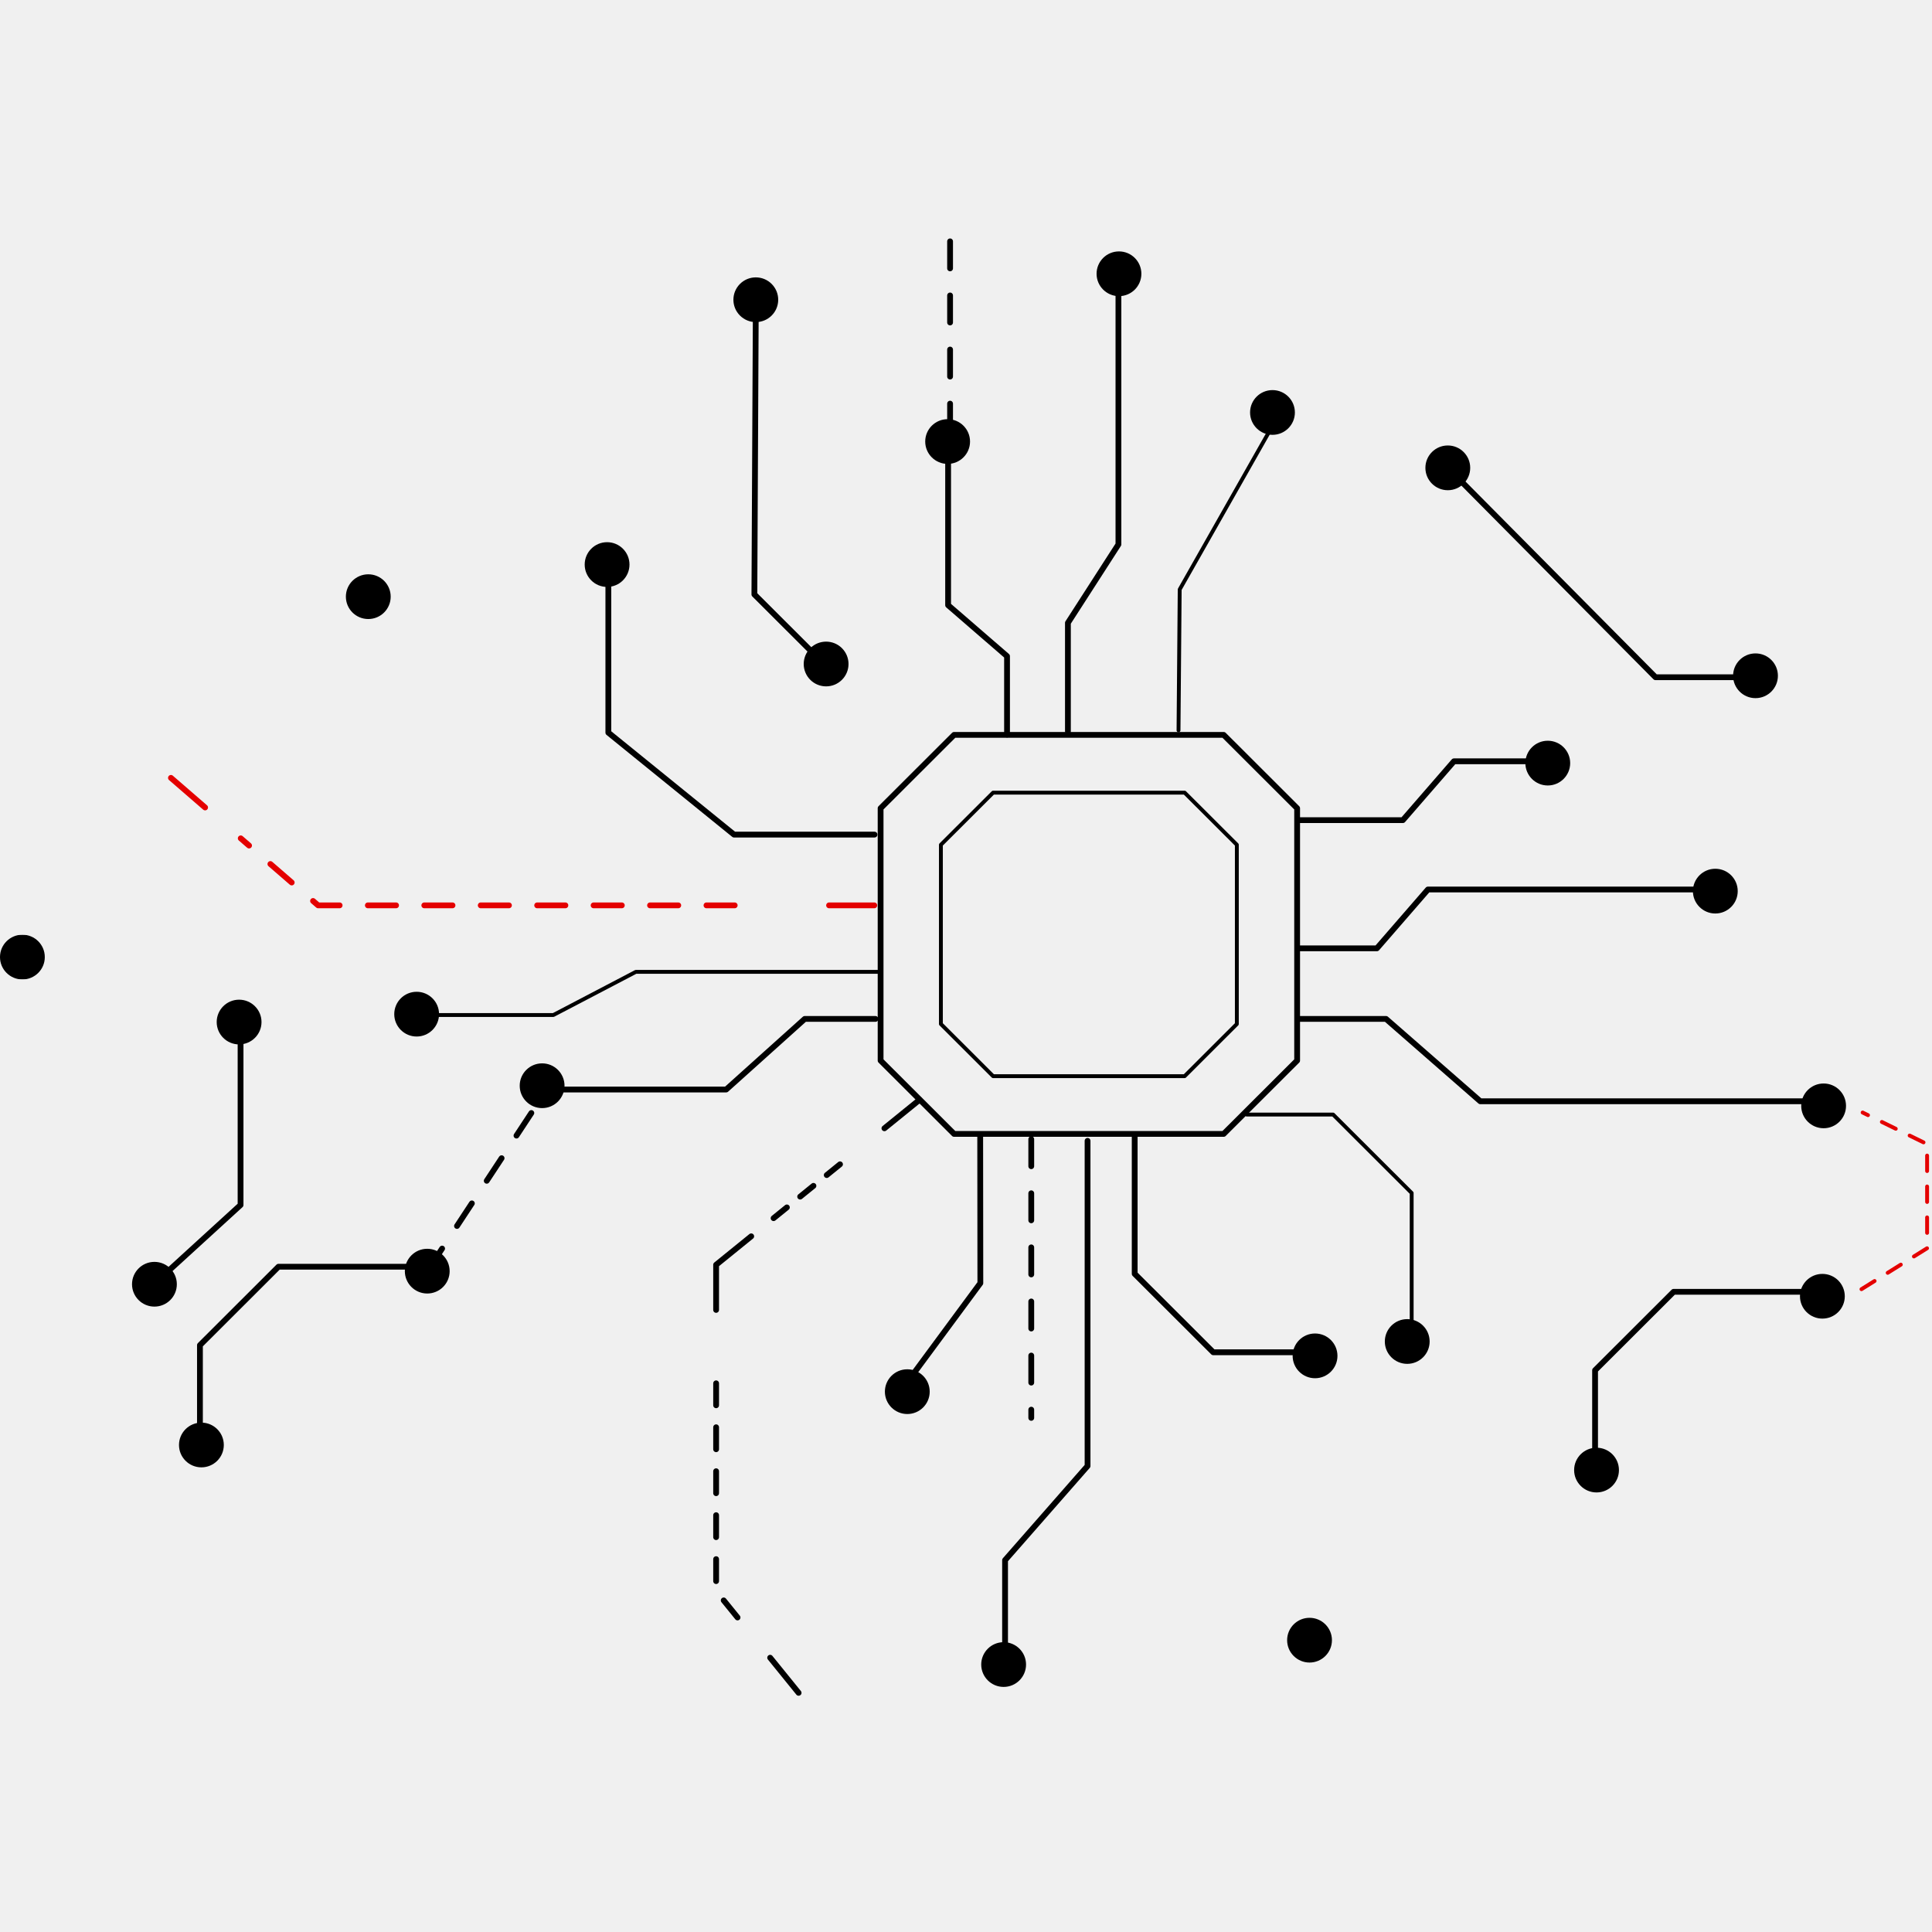
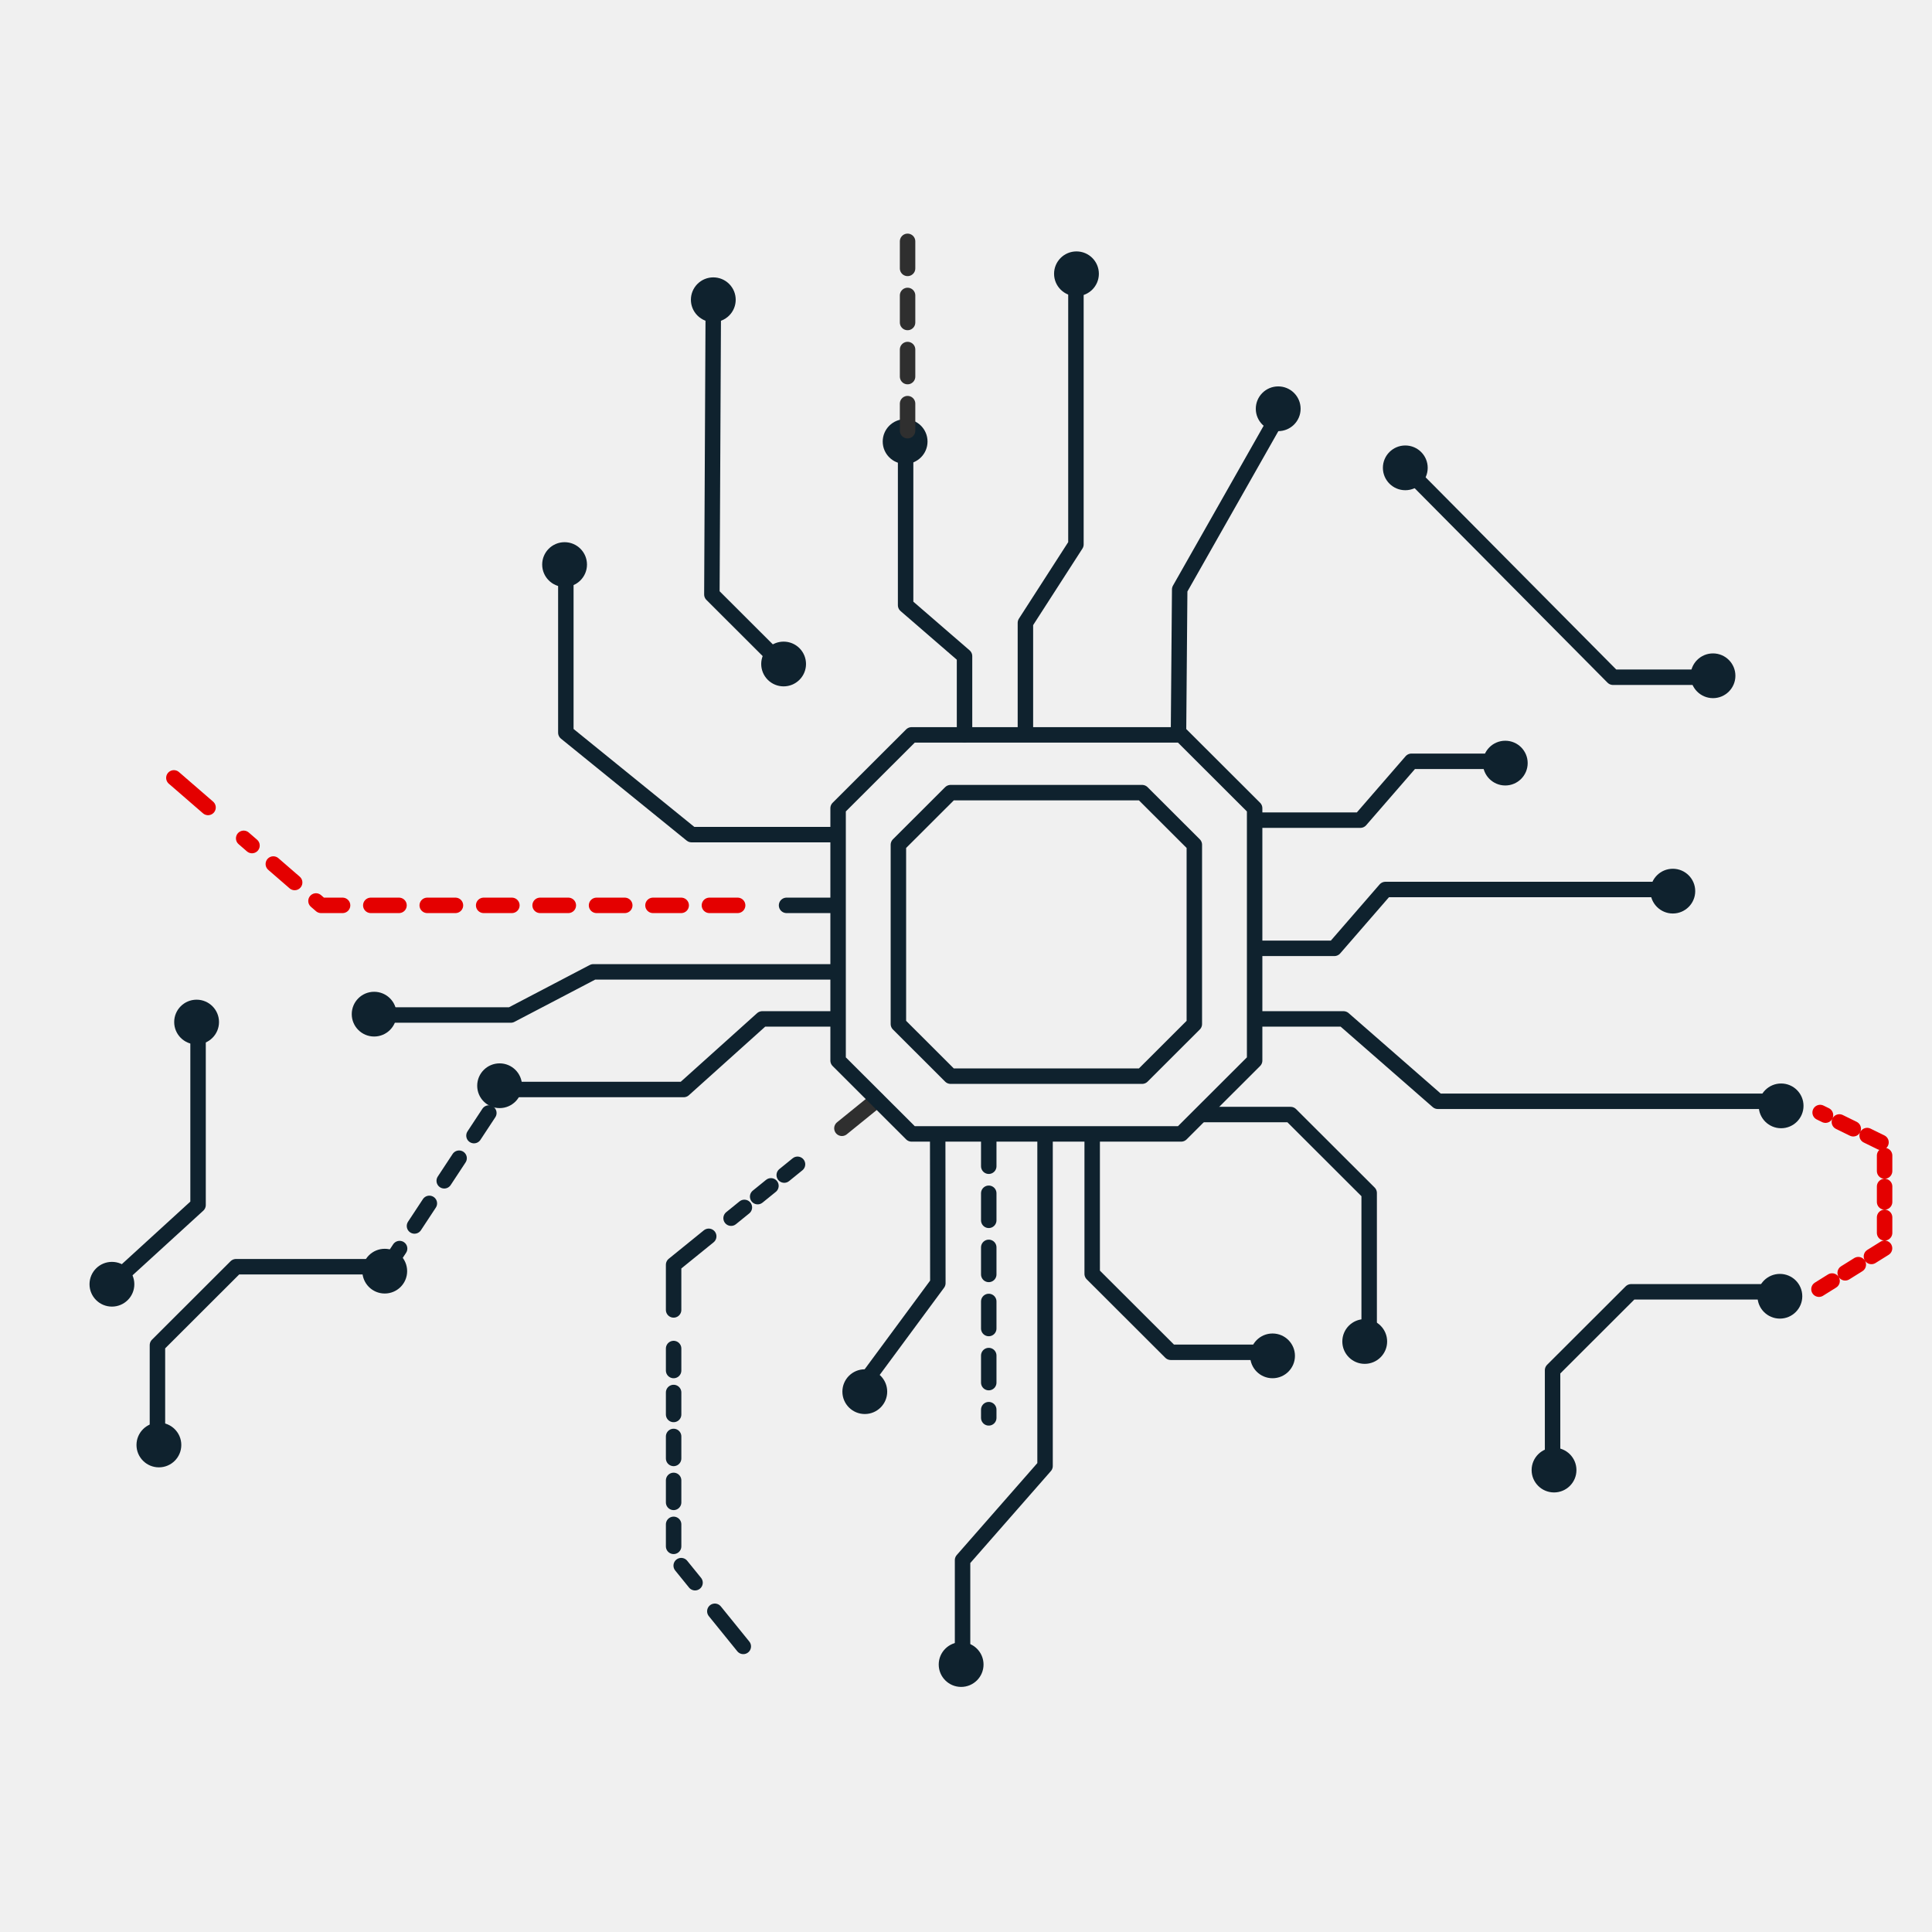
- <svg xmlns="http://www.w3.org/2000/svg" xmlns:xlink="http://www.w3.org/1999/xlink" width="500px" height="500px" viewBox="0 0 500 500" version="1.1">
-   <defs>
-     <polygon id="path-1" points="0 0.01 11.596 0.01 11.596 11.588 0 11.588" />
-   </defs>
-   <g id="Artboard-Copy-9" stroke="none" stroke-width="1" fill="none" fill-rule="evenodd">
-     <g id="Group-118" transform="translate(0, 61)">
-       <polyline id="Stroke-1" stroke="#000000" stroke-linecap="round" stroke-linejoin="round" points="305 128 305.304 91.546 330 48" />
-       <g id="Group-117">
-         <path d="M329.317,39.956 C332.52,39.956 335.115,42.546 335.115,45.745 C335.115,48.94 332.52,51.534 329.317,51.534 C326.113,51.534 323.518,48.94 323.518,45.745 C323.518,42.546 326.113,39.956 329.317,39.956" id="Fill-2" fill="#000000" />
-         <polyline id="Stroke-4" stroke="#000000" stroke-width="1.5" stroke-linecap="round" stroke-linejoin="round" points="276.375 128.273 276.375 100.192 289.45 79.893 289.45 13.924" />
-         <path d="M289.591,4.065 C292.795,4.065 295.386,6.656 295.386,9.854 C295.386,13.049 292.795,15.643 289.591,15.643 C286.388,15.643 283.793,13.049 283.793,9.854 C283.793,6.656 286.388,4.065 289.591,4.065" id="Fill-6" fill="#000000" />
-         <polyline id="Stroke-8" stroke="#000000" stroke-width="1.5" stroke-linecap="round" stroke-linejoin="round" points="260.62 129.114 260.62 108.819 245.371 95.624 245.371 56.041" />
-         <path d="M245.245,47.481 C248.449,47.481 251.044,50.071 251.044,53.27 C251.044,56.465 248.449,59.059 245.245,59.059 C242.041,59.059 239.446,56.465 239.446,53.27 C239.446,50.071 242.041,47.481 245.245,47.481" id="Fill-10" fill="#000000" />
-         <polyline id="Stroke-12" stroke="#000000" stroke-width="1.5" stroke-linecap="round" stroke-linejoin="round" points="226.33 154.995 189.97 154.995 157.439 128.61 157.439 90.042" />
-         <path d="M157.113,79.318 C160.316,79.318 162.911,81.909 162.911,85.107 C162.911,88.306 160.316,90.897 157.113,90.897 C153.909,90.897 151.317,88.306 151.317,85.107 C151.317,81.909 153.909,79.318 157.113,79.318" id="Fill-14" fill="#000000" />
-         <polyline id="Stroke-16" stroke="#000000" stroke-linecap="round" stroke-linejoin="round" points="227.582 190.514 164.557 190.514 143.212 201.682 111.698 201.682" />
-         <path d="M107.829,195.672 C111.032,195.672 113.627,198.263 113.627,201.461 C113.627,204.656 111.032,207.251 107.829,207.251 C104.625,207.251 102.033,204.656 102.033,201.461 C102.033,198.263 104.625,195.672 107.829,195.672" id="Fill-18" fill="#000000" />
-         <polyline id="Stroke-20" stroke="#000000" stroke-width="1.5" stroke-linecap="round" stroke-linejoin="round" points="226.565 202.695 208.267 202.695 187.938 220.964 144.225 220.964" />
-         <path d="M140.299,214.198 C143.503,214.198 146.098,216.788 146.098,219.983 C146.098,223.182 143.503,225.776 140.299,225.776 C137.095,225.776 134.5,223.182 134.5,219.983 C134.5,216.788 137.095,214.198 140.299,214.198" id="Fill-22" fill="#000000" />
-         <polyline id="Stroke-24" stroke="#000000" stroke-width="1.5" stroke-linecap="round" stroke-linejoin="round" points="253.674 232.802 253.714 271.079 236.318 294.64" />
-         <path d="M234.808,293.37 C238.012,293.37 240.607,295.961 240.607,299.156 C240.607,302.354 238.012,304.948 234.808,304.948 C231.604,304.948 229.009,302.354 229.009,299.156 C229.009,295.961 231.604,293.37 234.808,293.37" id="Fill-26" fill="#000000" />
-         <polyline id="Stroke-28" stroke="#000000" stroke-width="1.5" stroke-linecap="round" stroke-linejoin="round" points="260.11 365.086 260.11 342.76 281.459 318.401 281.459 234.248" />
-         <path d="M259.739,363.993 C262.943,363.993 265.538,366.584 265.538,369.779 C265.538,372.978 262.943,375.572 259.739,375.572 C256.536,375.572 253.941,372.978 253.941,369.779 C253.941,366.584 256.536,363.993 259.739,363.993" id="Fill-30" fill="#000000" />
-         <polyline id="Stroke-32" stroke="#000000" stroke-width="1.5" stroke-linecap="round" stroke-linejoin="round" points="293.657 232.802 293.657 268.672 313.989 288.968 336.35 288.968" />
-         <path d="M340.333,284.107 C343.537,284.107 346.132,286.698 346.132,289.896 C346.132,293.092 343.537,295.686 340.333,295.686 C337.13,295.686 334.535,293.092 334.535,289.896 C334.535,286.698 337.13,284.107 340.333,284.107" id="Fill-34" fill="#000000" />
-         <polyline id="Stroke-36" stroke="#000000" stroke-linecap="round" stroke-linejoin="round" points="365.339 283.612 365.339 247.745 345.007 227.446 322.645 227.446" />
-         <path d="M364.191,291.965 C360.987,291.965 358.392,289.374 358.392,286.179 C358.392,282.98 360.987,280.386 364.191,280.386 C367.394,280.386 369.989,282.98 369.989,286.179 C369.989,289.374 367.394,291.965 364.191,291.965" id="Fill-38" fill="#000000" />
-         <polyline id="Stroke-40" stroke="#000000" stroke-width="1.5" stroke-linecap="round" stroke-linejoin="round" points="469.061 273.322 433.133 273.322 412.804 293.621 412.804 315.95" />
-         <path d="M477.43,274.47 C477.43,277.668 474.835,280.255 471.631,280.255 C468.431,280.255 465.832,277.668 465.832,274.47 C465.832,271.271 468.431,268.684 471.631,268.684 C474.835,268.684 477.43,271.271 477.43,274.47" id="Fill-42" fill="#000000" />
-         <path d="M418.981,319.457 C418.981,322.652 416.386,325.242 413.182,325.242 C409.982,325.242 407.383,322.652 407.383,319.457 C407.383,316.258 409.982,313.667 413.182,313.667 C416.386,313.667 418.981,316.258 418.981,319.457" id="Fill-44" fill="#000000" />
-         <polyline id="Stroke-46" stroke="#000000" stroke-width="1.5" stroke-linecap="round" stroke-linejoin="round" points="108.001 266.827 72.073 266.827 51.745 287.126 51.745 309.455" />
-         <path d="M116.368,267.975 C116.368,271.17 113.773,273.761 110.57,273.761 C107.369,273.761 104.774,271.17 104.774,267.975 C104.774,264.776 107.369,262.186 110.57,262.186 C113.773,262.186 116.368,264.776 116.368,267.975" id="Fill-48" fill="#000000" />
-         <path d="M57.921,312.962 C57.921,316.157 55.326,318.748 52.122,318.748 C48.922,318.748 46.324,316.157 46.324,312.962 C46.324,309.763 48.922,307.173 52.122,307.173 C55.326,307.173 57.921,309.763 57.921,312.962" id="Fill-50" fill="#000000" />
-         <path d="M338.906,357.688 C342.11,357.688 344.705,360.279 344.705,363.474 C344.705,366.672 342.11,369.266 338.906,369.266 C335.703,369.266 333.108,366.672 333.108,363.474 C333.108,360.279 335.703,357.688 338.906,357.688" id="Fill-52" fill="#000000" />
-         <g id="Group-56" transform="translate(0, 180.893)">
-           <mask id="mask-2" fill="white">
-             <use xlink:href="#path-1" />
-           </mask>
-           <g id="Clip-55" />
-           <path d="M5.797,0.01 C9.001,0.01 11.596,2.6 11.596,5.799 C11.596,8.994 9.001,11.588 5.797,11.588 C2.594,11.588 -0.001,8.994 -0.001,5.799 C-0.001,2.6 2.594,0.01 5.797,0.01" id="Fill-54" fill="#000000" mask="url(#mask-2)" />
-         </g>
-         <path d="M95.311,87.629 C98.515,87.629 101.11,90.217 101.11,93.415 C101.11,96.613 98.515,99.204 95.311,99.204 C92.108,99.204 89.513,96.613 89.513,93.415 C89.513,90.217 92.108,87.629 95.311,87.629" id="Fill-57" fill="#000000" />
-         <polyline id="Stroke-59" stroke="#000000" stroke-width="1.5" stroke-linecap="round" stroke-linejoin="round" points="450.808 114.267 428.446 114.267 376.513 61.903" />
-         <path d="M374.69,54.288 C377.893,54.288 380.488,56.879 380.488,60.074 C380.488,63.273 377.893,65.867 374.69,65.867 C371.486,65.867 368.891,63.273 368.891,60.074 C368.891,56.879 371.486,54.288 374.69,54.288" id="Fill-61" fill="#000000" />
-         <path d="M454.321,108.101 C457.525,108.101 460.12,110.692 460.12,113.887 C460.12,117.085 457.525,119.679 454.321,119.679 C451.118,119.679 448.523,117.085 448.523,113.887 C448.523,110.692 451.118,108.101 454.321,108.101" id="Fill-63" fill="#000000" />
-         <polyline id="Stroke-65" stroke="#000000" stroke-width="1.5" stroke-linecap="round" stroke-linejoin="round" points="62.258 207.012 62.258 250.852 41.795 269.541" />
-         <path d="M34.168,271.362 C34.168,268.164 36.763,265.573 39.966,265.573 C43.167,265.573 45.765,268.164 45.765,271.362 C45.765,274.557 43.167,277.148 39.966,277.148 C36.763,277.148 34.168,274.557 34.168,271.362" id="Fill-67" fill="#000000" />
-         <path d="M56.081,203.504 C56.081,200.308 58.676,197.718 61.879,197.718 C65.08,197.718 67.678,200.308 67.678,203.504 C67.678,206.702 65.08,209.293 61.879,209.293 C58.676,209.293 56.081,206.702 56.081,203.504" id="Fill-69" fill="#000000" />
-         <polyline id="Stroke-71" stroke="#000000" stroke-width="1.5" stroke-linecap="round" stroke-linejoin="round" points="211.047 108.629 195.233 92.841 195.597 19.153" />
-         <path d="M199.702,12.48 C201.966,14.744 201.966,18.406 199.702,20.666 C197.438,22.927 193.766,22.927 191.502,20.666 C189.238,18.406 189.238,14.744 191.502,12.48 C193.766,10.22 197.438,10.22 199.702,12.48" id="Fill-73" fill="#000000" />
-         <path d="M217.898,106.748 C220.162,109.011 220.162,112.674 217.898,114.934 C215.634,117.198 211.962,117.198 209.698,114.934 C207.435,112.674 207.435,109.011 209.698,106.748 C211.962,104.488 215.634,104.488 217.898,106.748" id="Fill-75" fill="#000000" />
-         <polyline id="Stroke-77" stroke="#000000" stroke-width="1.5" stroke-linecap="round" stroke-linejoin="round" points="336.341 202.695 358.706 202.695 383.101 224.009 469.508 224.009" />
-         <path d="M471.95,219.408 C475.153,219.408 477.748,221.999 477.748,225.194 C477.748,228.392 475.153,230.986 471.95,230.986 C468.746,230.986 466.154,228.392 466.154,225.194 C466.154,221.999 468.746,219.408 471.95,219.408" id="Fill-79" fill="#000000" />
-         <polyline id="Stroke-81" stroke="#000000" stroke-width="1.5" stroke-linecap="round" stroke-linejoin="round" points="336.003 184.427 356.335 184.427 369.547 169.203 439.969 169.203" />
-         <path d="M443.923,163.834 C447.127,163.834 449.722,166.425 449.722,169.624 C449.722,172.819 447.127,175.413 443.923,175.413 C440.72,175.413 438.125,172.819 438.125,169.624 C438.125,166.425 440.72,163.834 443.923,163.834" id="Fill-83" fill="#000000" />
-         <polyline id="Stroke-85" stroke="#000000" stroke-width="1.5" stroke-linecap="round" stroke-linejoin="round" points="396.611 136.023 376.279 136.023 363.063 151.251 336.341 151.251" />
-         <path d="M400.562,130.702 C403.766,130.702 406.361,133.293 406.361,136.488 C406.361,139.687 403.766,142.281 400.562,142.281 C397.359,142.281 394.764,139.687 394.764,136.488 C394.764,133.293 397.359,130.702 400.562,130.702" id="Fill-87" fill="#000000" />
-         <path d="M226.267,173.306 L214.562,173.306" id="Stroke-89" stroke="#E40000" stroke-width="1.5" stroke-linecap="round" stroke-linejoin="round" />
-         <path d="M190.14,173.306 L82.328,173.306 L62.303,155.962" id="Stroke-91" stroke="#E40000" stroke-width="1.5" stroke-linecap="round" stroke-linejoin="round" stroke-dasharray="7.303,7.303" />
-         <path d="M53.081,147.973 L44.239,140.314" id="Stroke-93" stroke="#E40000" stroke-width="1.5" stroke-linecap="round" stroke-linejoin="round" />
-         <path d="M237.972,223.637 L228.887,231.002" id="Stroke-95" stroke="#000000" stroke-width="1.5" stroke-linecap="round" stroke-linejoin="round" />
-         <path d="M217.397,240.32 L200.162,254.299" id="Stroke-97" stroke="#000000" stroke-width="1.5" stroke-linecap="round" stroke-linejoin="round" stroke-dasharray="4.427,4.427" />
-         <polyline id="Stroke-99" stroke="#000000" stroke-width="1.5" stroke-linecap="round" stroke-linejoin="round" points="194.416 258.957 185.33 266.322 185.33 278.007" />
-         <path d="M185.331,296.999 L185.331,350.761 L193.337,360.637" id="Stroke-101" stroke="#000000" stroke-width="1.5" stroke-linecap="round" stroke-linejoin="round" stroke-dasharray="5.688,5.688" />
-         <path d="M199.317,368.017 L206.68,377.105" id="Stroke-103" stroke="#000000" stroke-width="1.5" stroke-linecap="round" stroke-linejoin="round" />
-         <path d="M481.748,272.64 L498.733,262.043 L498.733,235.097 L482.049,226.921" id="Stroke-105" stroke="#E40000" stroke-linecap="round" stroke-linejoin="round" stroke-dasharray="4" />
-         <path d="M110.57,267.975 L141.79,220.549" id="Stroke-107" stroke="#000000" stroke-width="1.5" stroke-linecap="round" stroke-linejoin="round" stroke-dasharray="7" />
-         <path d="M245.88,50.461 L245.88,0.501" id="Stroke-109" stroke="#000000" stroke-width="1.5" stroke-linecap="round" stroke-linejoin="round" stroke-dasharray="7" />
-         <path d="M266.888,233.819 L266.888,305.944" id="Stroke-111" stroke="#000000" stroke-width="1.5" stroke-linecap="round" stroke-linejoin="round" stroke-dasharray="7" />
-         <polygon id="Stroke-113" stroke="#000000" stroke-width="1.5" stroke-linecap="round" stroke-linejoin="round" points="227.899 148.171 227.899 213.472 246.917 232.456 316.681 232.456 335.698 213.472 335.698 148.171 316.681 129.185 246.917 129.185" />
-         <polygon id="Stroke-115" stroke="#000000" stroke-linecap="round" stroke-linejoin="round" points="243.504 157.623 243.504 204.017 257.014 217.509 306.583 217.509 320.093 204.017 320.093 157.623 306.583 144.135 257.014 144.135" />
-       </g>
-     </g>
+ <svg xmlns="http://www.w3.org/2000/svg" width="500px" height="500px" viewBox="0 0 500 500" version="1.1">
+   <g id="open-source" stroke="none" stroke-width="1" fill="none" fill-rule="evenodd">
+     <polyline id="Stroke-1" stroke="#0F222E" stroke-width="4" stroke-linecap="round" stroke-linejoin="round" points="305 189 305.304 152.546 330 109" />
+     <path d="M330.799,100 C334.002,100 336.597,102.591 336.597,105.789 C336.597,108.984 334.002,111.578 330.799,111.578 C327.595,111.578 325,108.984 325,105.789 C325,102.591 327.595,100 330.799,100" id="Fill-2" fill="#0F222E" />
+     <polyline id="Stroke-4" stroke="#0F222E" stroke-width="4" stroke-linecap="round" stroke-linejoin="round" points="265.375 189.273 265.375 161.192 278.45 140.893 278.45 74.924" />
+     <path d="M278.591,65.065 C281.795,65.065 284.386,67.656 284.386,70.854 C284.386,74.049 281.795,76.643 278.591,76.643 C275.388,76.643 272.793,74.049 272.793,70.854 C272.793,67.656 275.388,65.065 278.591,65.065" id="Fill-6" fill="#0F222E" />
+     <polyline id="Stroke-8" stroke="#0F222E" stroke-width="4" stroke-linecap="round" stroke-linejoin="round" points="249.62 190.114 249.62 169.819 234.371 156.624 234.371 117.041" />
+     <path d="M234.245,108.481 C237.449,108.481 240.044,111.071 240.044,114.27 C240.044,117.465 237.449,120.059 234.245,120.059 C231.041,120.059 228.446,117.465 228.446,114.27 C228.446,111.071 231.041,108.481 234.245,108.481" id="Fill-10" fill="#0F222E" />
+     <polyline id="Stroke-12" stroke="#0F222E" stroke-width="4" stroke-linecap="round" stroke-linejoin="round" points="215.33 215.995 178.97 215.995 146.439 189.61 146.439 151.042" />
+     <path d="M146.113,140.318 C149.316,140.318 151.911,142.909 151.911,146.107 C151.911,149.306 149.316,151.897 146.113,151.897 C142.909,151.897 140.317,149.306 140.317,146.107 C140.317,142.909 142.909,140.318 146.113,140.318" id="Fill-14" fill="#0F222E" />
+     <polyline id="Stroke-16" stroke="#0F222E" stroke-width="4" stroke-linecap="round" stroke-linejoin="round" points="216.582 251.514 153.557 251.514 132.212 262.682 100.698 262.682" />
+     <path d="M96.829,256.672 C100.032,256.672 102.627,259.263 102.627,262.461 C102.627,265.656 100.032,268.251 96.829,268.251 C93.625,268.251 91.033,265.656 91.033,262.461 C91.033,259.263 93.625,256.672 96.829,256.672" id="Fill-18" fill="#0F222E" />
+     <polyline id="Stroke-20" stroke="#0F222E" stroke-width="4" stroke-linecap="round" stroke-linejoin="round" points="215.565 263.695 197.267 263.695 176.938 281.964 133.225 281.964" />
+     <path d="M129.299,275.198 C132.503,275.198 135.098,277.788 135.098,280.983 C135.098,284.182 132.503,286.776 129.299,286.776 C126.095,286.776 123.5,284.182 123.5,280.983 C123.5,277.788 126.095,275.198 129.299,275.198" id="Fill-22" fill="#0F222E" />
+     <polyline id="Stroke-24" stroke="#0F222E" stroke-width="4" stroke-linecap="round" stroke-linejoin="round" points="242.674 293.802 242.714 332.079 225.318 355.64" />
+     <path d="M223.808,354.37 C227.012,354.37 229.607,356.961 229.607,360.156 C229.607,363.354 227.012,365.948 223.808,365.948 C220.604,365.948 218.009,363.354 218.009,360.156 C218.009,356.961 220.604,354.37 223.808,354.37" id="Fill-26" fill="#0F222E" />
+     <polyline id="Stroke-28" stroke="#0F222E" stroke-width="4" stroke-linecap="round" stroke-linejoin="round" points="249.11 426.086 249.11 403.76 270.459 379.401 270.459 295.248" />
+     <path d="M248.739,424.993 C251.943,424.993 254.538,427.584 254.538,430.779 C254.538,433.978 251.943,436.572 248.739,436.572 C245.536,436.572 242.941,433.978 242.941,430.779 C242.941,427.584 245.536,424.993 248.739,424.993" id="Fill-30" fill="#0F222E" />
+     <polyline id="Stroke-32" stroke="#0F222E" stroke-width="4" stroke-linecap="round" stroke-linejoin="round" points="282.657 293.802 282.657 329.672 302.989 349.968 325.35 349.968" />
+     <path d="M329.333,345.107 C332.537,345.107 335.132,347.698 335.132,350.896 C335.132,354.092 332.537,356.686 329.333,356.686 C326.13,356.686 323.535,354.092 323.535,350.896 C323.535,347.698 326.13,345.107 329.333,345.107" id="Fill-34" fill="#0F222E" />
+     <polyline id="Stroke-36" stroke="#0F222E" stroke-width="4" stroke-linecap="round" stroke-linejoin="round" points="354.339 344.612 354.339 308.745 334.007 288.446 311.645 288.446" />
+     <path d="M353.191,352.965 C349.987,352.965 347.392,350.374 347.392,347.179 C347.392,343.98 349.987,341.386 353.191,341.386 C356.394,341.386 358.989,343.98 358.989,347.179 C358.989,350.374 356.394,352.965 353.191,352.965" id="Fill-38" fill="#0F222E" />
+     <polyline id="Stroke-40" stroke="#0F222E" stroke-width="4" stroke-linecap="round" stroke-linejoin="round" points="458.061 334.322 422.133 334.322 401.804 354.621 401.804 376.95" />
+     <path d="M466.43,335.47 C466.43,338.668 463.835,341.255 460.631,341.255 C457.431,341.255 454.832,338.668 454.832,335.47 C454.832,332.271 457.431,329.684 460.631,329.684 C463.835,329.684 466.43,332.271 466.43,335.47" id="Fill-42" fill="#0F222E" />
+     <path d="M407.981,380.457 C407.981,383.652 405.386,386.242 402.182,386.242 C398.982,386.242 396.383,383.652 396.383,380.457 C396.383,377.258 398.982,374.667 402.182,374.667 C405.386,374.667 407.981,377.258 407.981,380.457" id="Fill-44" fill="#0F222E" />
+     <polyline id="Stroke-46" stroke="#0F222E" stroke-width="4" stroke-linecap="round" stroke-linejoin="round" points="97.001 327.827 61.073 327.827 40.745 348.126 40.745 370.455" />
+     <path d="M105.368,328.975 C105.368,332.17 102.773,334.761 99.57,334.761 C96.369,334.761 93.774,332.17 93.774,328.975 C93.774,325.776 96.369,323.186 99.57,323.186 C102.773,323.186 105.368,325.776 105.368,328.975" id="Fill-48" fill="#0F222E" />
+     <path d="M46.921,373.962 C46.921,377.157 44.326,379.748 41.122,379.748 C37.922,379.748 35.324,377.157 35.324,373.962 C35.324,370.763 37.922,368.173 41.122,368.173 C44.326,368.173 46.921,370.763 46.921,373.962" id="Fill-50" fill="#0F222E" />
+     <polyline id="Stroke-59" stroke="#0F222E" stroke-width="4" stroke-linecap="round" stroke-linejoin="round" points="439.808 175.267 417.446 175.267 365.513 122.903" />
+     <path d="M363.69,115.288 C366.893,115.288 369.488,117.879 369.488,121.074 C369.488,124.273 366.893,126.867 363.69,126.867 C360.486,126.867 357.891,124.273 357.891,121.074 C357.891,117.879 360.486,115.288 363.69,115.288" id="Fill-61" fill="#0F222E" />
+     <path d="M443.321,169.101 C446.525,169.101 449.12,171.692 449.12,174.887 C449.12,178.085 446.525,180.679 443.321,180.679 C440.118,180.679 437.523,178.085 437.523,174.887 C437.523,171.692 440.118,169.101 443.321,169.101" id="Fill-63" fill="#0F222E" />
+     <polyline id="Stroke-65" stroke="#0F222E" stroke-width="4" stroke-linecap="round" stroke-linejoin="round" points="51.258 268.012 51.258 311.852 30.795 330.541" />
+     <path d="M23.168,332.362 C23.168,329.164 25.763,326.573 28.966,326.573 C32.167,326.573 34.765,329.164 34.765,332.362 C34.765,335.557 32.167,338.148 28.966,338.148 C25.763,338.148 23.168,335.557 23.168,332.362" id="Fill-67" fill="#0F222E" />
+     <path d="M45.081,264.504 C45.081,261.308 47.676,258.718 50.879,258.718 C54.08,258.718 56.678,261.308 56.678,264.504 C56.678,267.702 54.08,270.293 50.879,270.293 C47.676,270.293 45.081,267.702 45.081,264.504" id="Fill-69" fill="#0F222E" />
+     <polyline id="Stroke-71" stroke="#0F222E" stroke-width="4" stroke-linecap="round" stroke-linejoin="round" points="200.047 169.629 184.233 153.841 184.597 80.153" />
+     <path d="M188.702,73.48 C190.966,75.744 190.966,79.406 188.702,81.666 C186.438,83.927 182.766,83.927 180.502,81.666 C178.238,79.406 178.238,75.744 180.502,73.48 C182.766,71.22 186.438,71.22 188.702,73.48" id="Fill-73" fill="#0F222E" />
+     <path d="M206.898,167.748 C209.162,170.011 209.162,173.674 206.898,175.934 C204.634,178.198 200.962,178.198 198.698,175.934 C196.435,173.674 196.435,170.011 198.698,167.748 C200.962,165.488 204.634,165.488 206.898,167.748" id="Fill-75" fill="#0F222E" />
+     <polyline id="Stroke-77" stroke="#0F222E" stroke-width="4" stroke-linecap="round" stroke-linejoin="round" points="325.341 263.695 347.706 263.695 372.101 285.009 458.508 285.009" />
+     <path d="M460.95,280.408 C464.153,280.408 466.748,282.999 466.748,286.194 C466.748,289.392 464.153,291.986 460.95,291.986 C457.746,291.986 455.154,289.392 455.154,286.194 C455.154,282.999 457.746,280.408 460.95,280.408" id="Fill-79" fill="#0F222E" />
+     <polyline id="Stroke-81" stroke="#0F222E" stroke-width="4" stroke-linecap="round" stroke-linejoin="round" points="325.003 245.427 345.335 245.427 358.547 230.203 428.969 230.203" />
+     <path d="M432.923,224.834 C436.127,224.834 438.722,227.425 438.722,230.624 C438.722,233.819 436.127,236.413 432.923,236.413 C429.72,236.413 427.125,233.819 427.125,230.624 C427.125,227.425 429.72,224.834 432.923,224.834" id="Fill-83" fill="#0F222E" />
+     <polyline id="Stroke-85" stroke="#0F222E" stroke-width="4" stroke-linecap="round" stroke-linejoin="round" points="385.611 197.023 365.279 197.023 352.063 212.251 325.341 212.251" />
+     <path d="M389.562,191.702 C392.766,191.702 395.361,194.293 395.361,197.488 C395.361,200.687 392.766,203.281 389.562,203.281 C386.359,203.281 383.764,200.687 383.764,197.488 C383.764,194.293 386.359,191.702 389.562,191.702" id="Fill-87" fill="#0F222E" />
+     <path d="M215.267,234.306 L203.562,234.306" id="Stroke-89" stroke="#0F222E" stroke-width="4" stroke-linecap="round" stroke-linejoin="round" />
+     <path d="M190.9,234.306 L83.088,234.306 L63.064,216.962" id="Stroke-91" stroke="#E40000" stroke-width="4" stroke-linecap="round" stroke-linejoin="round" stroke-dasharray="7.303,7.303" />
+     <path d="M53.842,208.973 L45,201.314" id="Stroke-93" stroke="#E40000" stroke-width="4" stroke-linecap="round" stroke-linejoin="round" />
+     <path d="M226.972,284.637 L217.887,292.002" id="Stroke-95" stroke="#2F2F2F" stroke-width="4" stroke-linecap="round" stroke-linejoin="round" />
+     <path d="M206.397,301.32 L189.162,315.299" id="Stroke-97" stroke="#0F222E" stroke-width="4" stroke-linecap="round" stroke-linejoin="round" stroke-dasharray="4.427,4.427" />
+     <polyline id="Stroke-99" stroke="#0F222E" stroke-width="4" stroke-linecap="round" stroke-linejoin="round" points="183.416 319.957 174.33 327.322 174.33 339.007" />
+     <path d="M174.331,349 L174.331,402.762 L182.337,412.638" id="Stroke-101" stroke="#0F222E" stroke-width="4" stroke-linecap="round" stroke-linejoin="round" stroke-dasharray="5.688,5.688" />
+     <path d="M185,417 L192.364,426.088" id="Stroke-103" stroke="#0F222E" stroke-width="4" stroke-linecap="round" stroke-linejoin="round" />
+     <path d="M470.748,333.64 L487.733,323.043 L487.733,296.097 L471.049,287.921" id="Stroke-105" stroke="#E40000" stroke-width="4" stroke-linecap="round" stroke-linejoin="round" stroke-dasharray="4" />
+     <path d="M99.57,328.975 L130.79,281.549" id="Stroke-107" stroke="#0F222E" stroke-width="4" stroke-linecap="round" stroke-linejoin="round" stroke-dasharray="7" />
+     <path d="M234.88,111.461 L234.88,61.501" id="Stroke-109" stroke="#2F2F2F" stroke-width="4" stroke-linecap="round" stroke-linejoin="round" stroke-dasharray="7" />
+     <path d="M255.888,294.819 L255.888,366.944" id="Stroke-111" stroke="#0F222E" stroke-width="4" stroke-linecap="round" stroke-linejoin="round" stroke-dasharray="7" />
+     <polygon id="Stroke-113" stroke="#0F222E" stroke-width="4" stroke-linecap="round" stroke-linejoin="round" points="216.899 209.171 216.899 274.472 235.917 293.456 305.681 293.456 324.698 274.472 324.698 209.171 305.681 190.185 235.917 190.185" />
+     <polygon id="Stroke-115" stroke="#0F222E" stroke-width="4" stroke-linecap="round" stroke-linejoin="round" points="232.504 218.623 232.504 265.017 246.014 278.509 295.583 278.509 309.093 265.017 309.093 218.623 295.583 205.135 246.014 205.135" />
  </g>
</svg>
